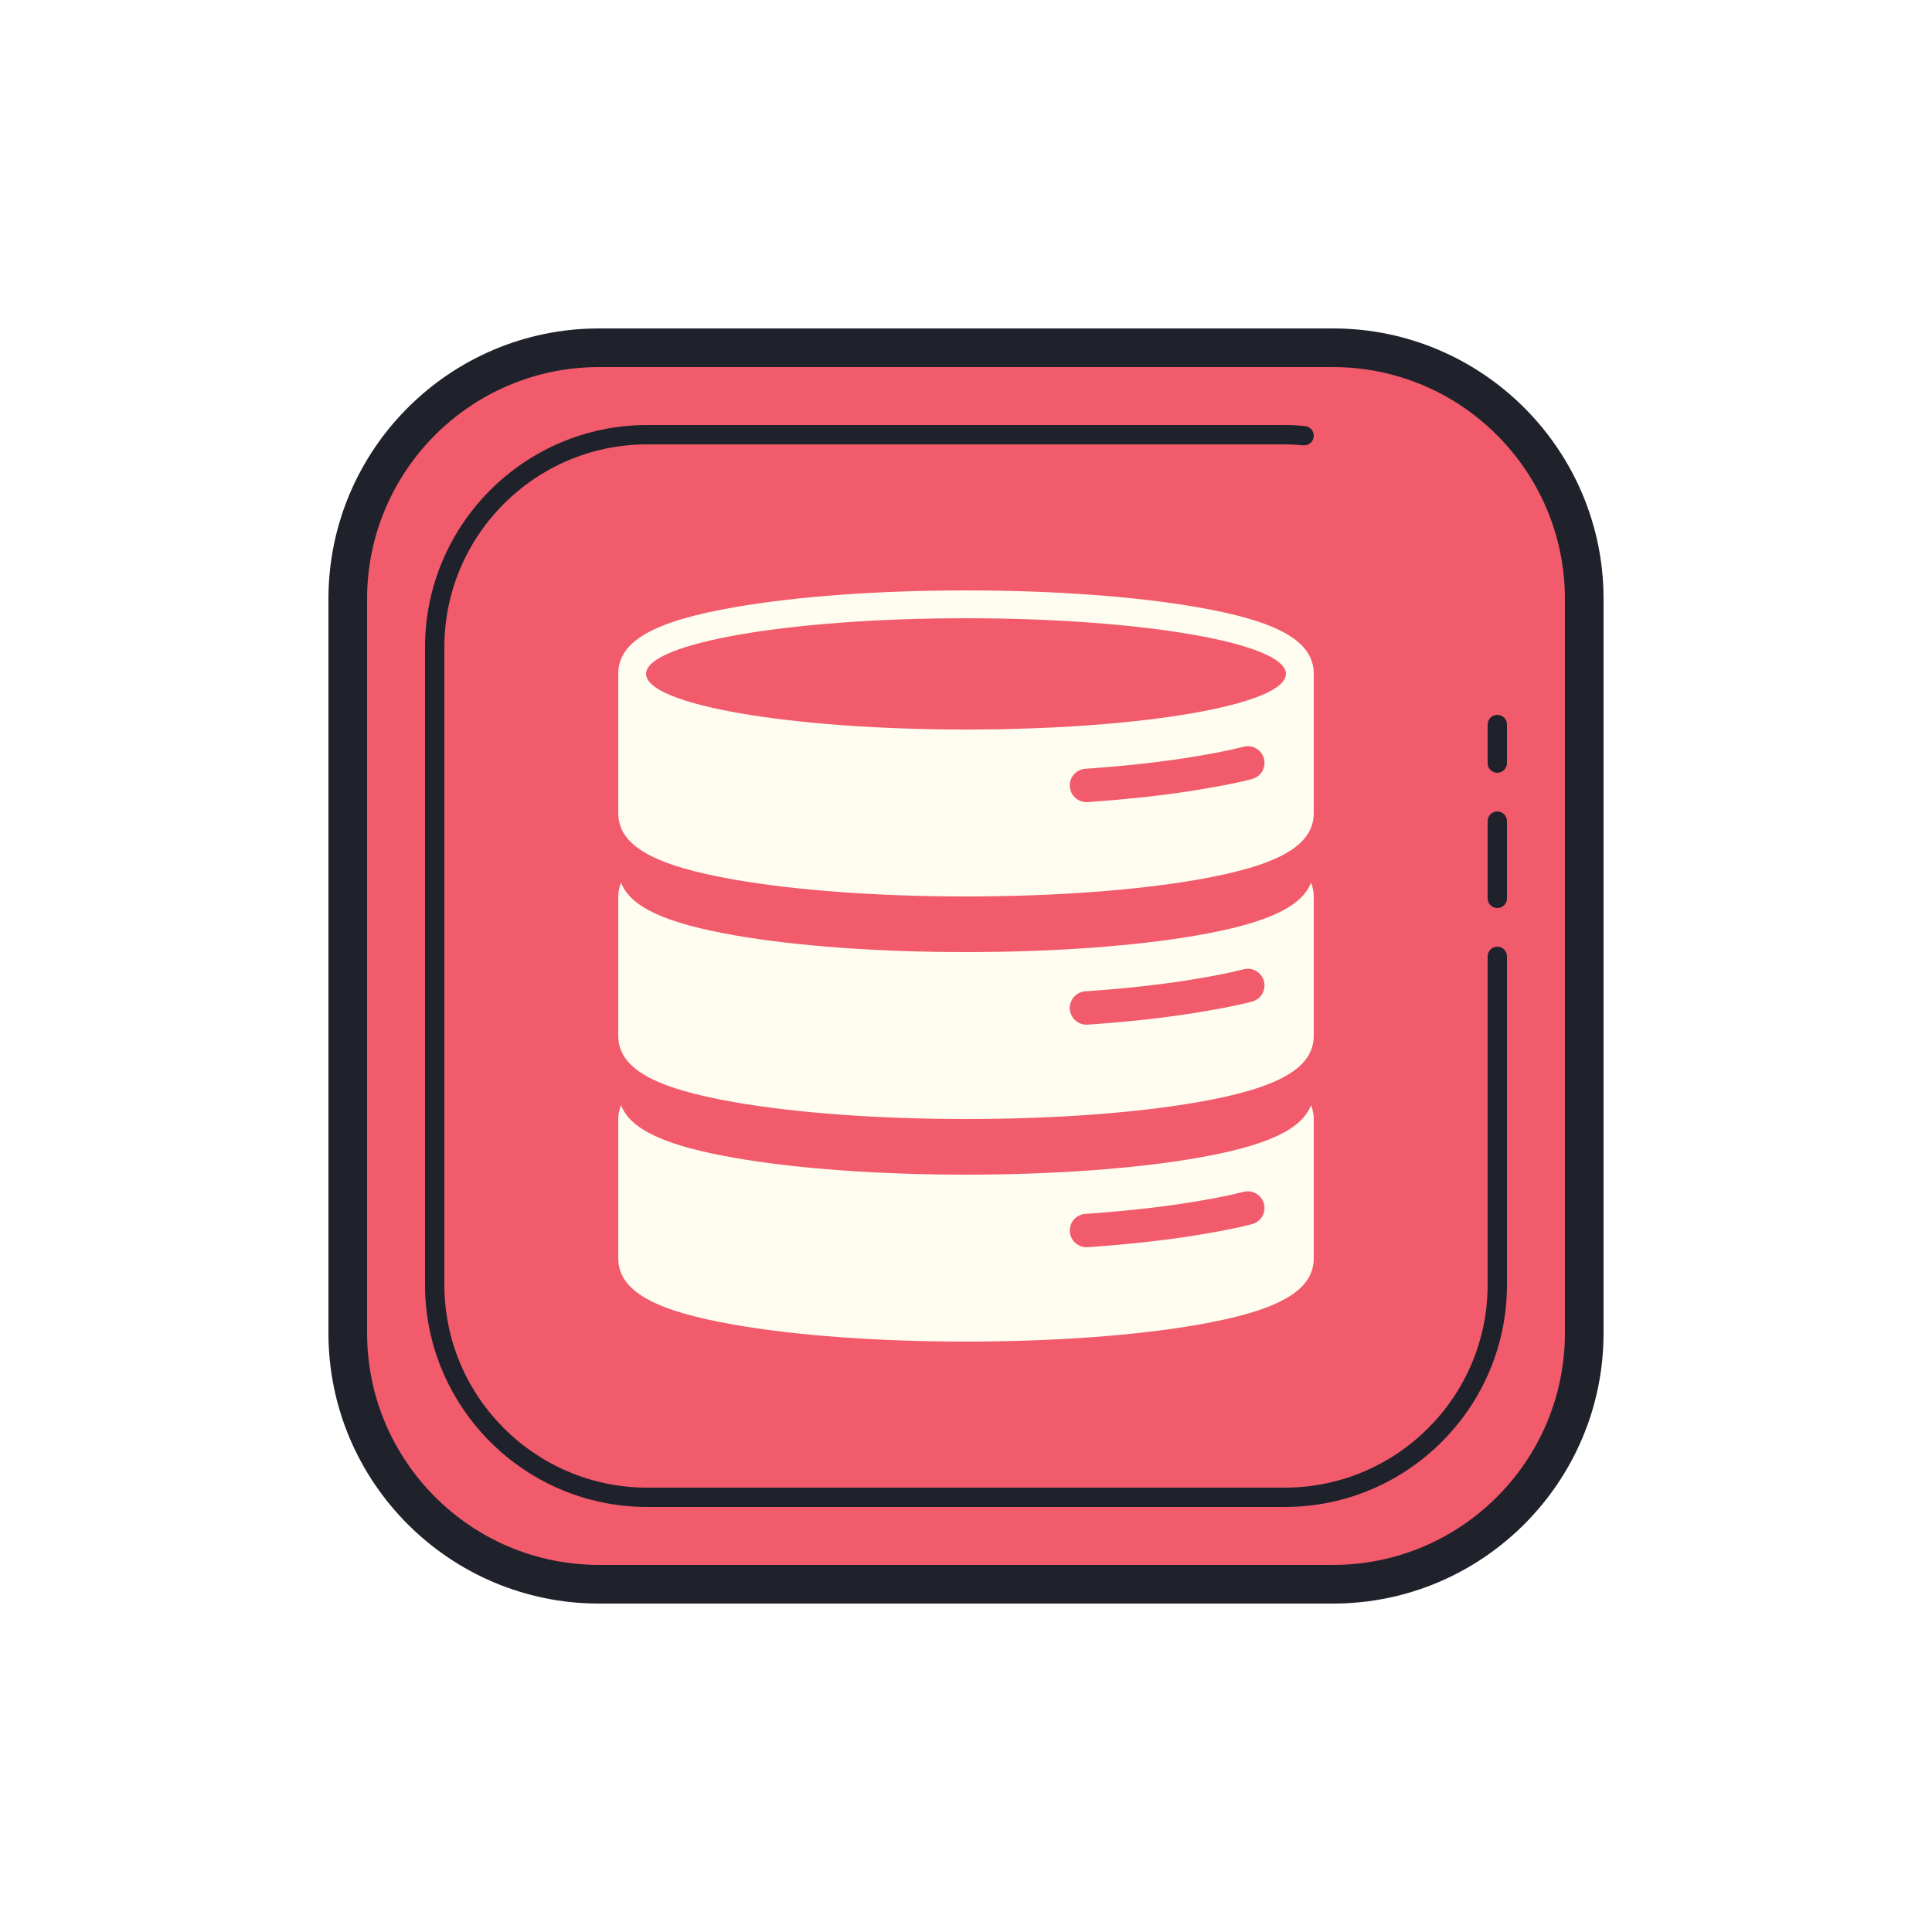
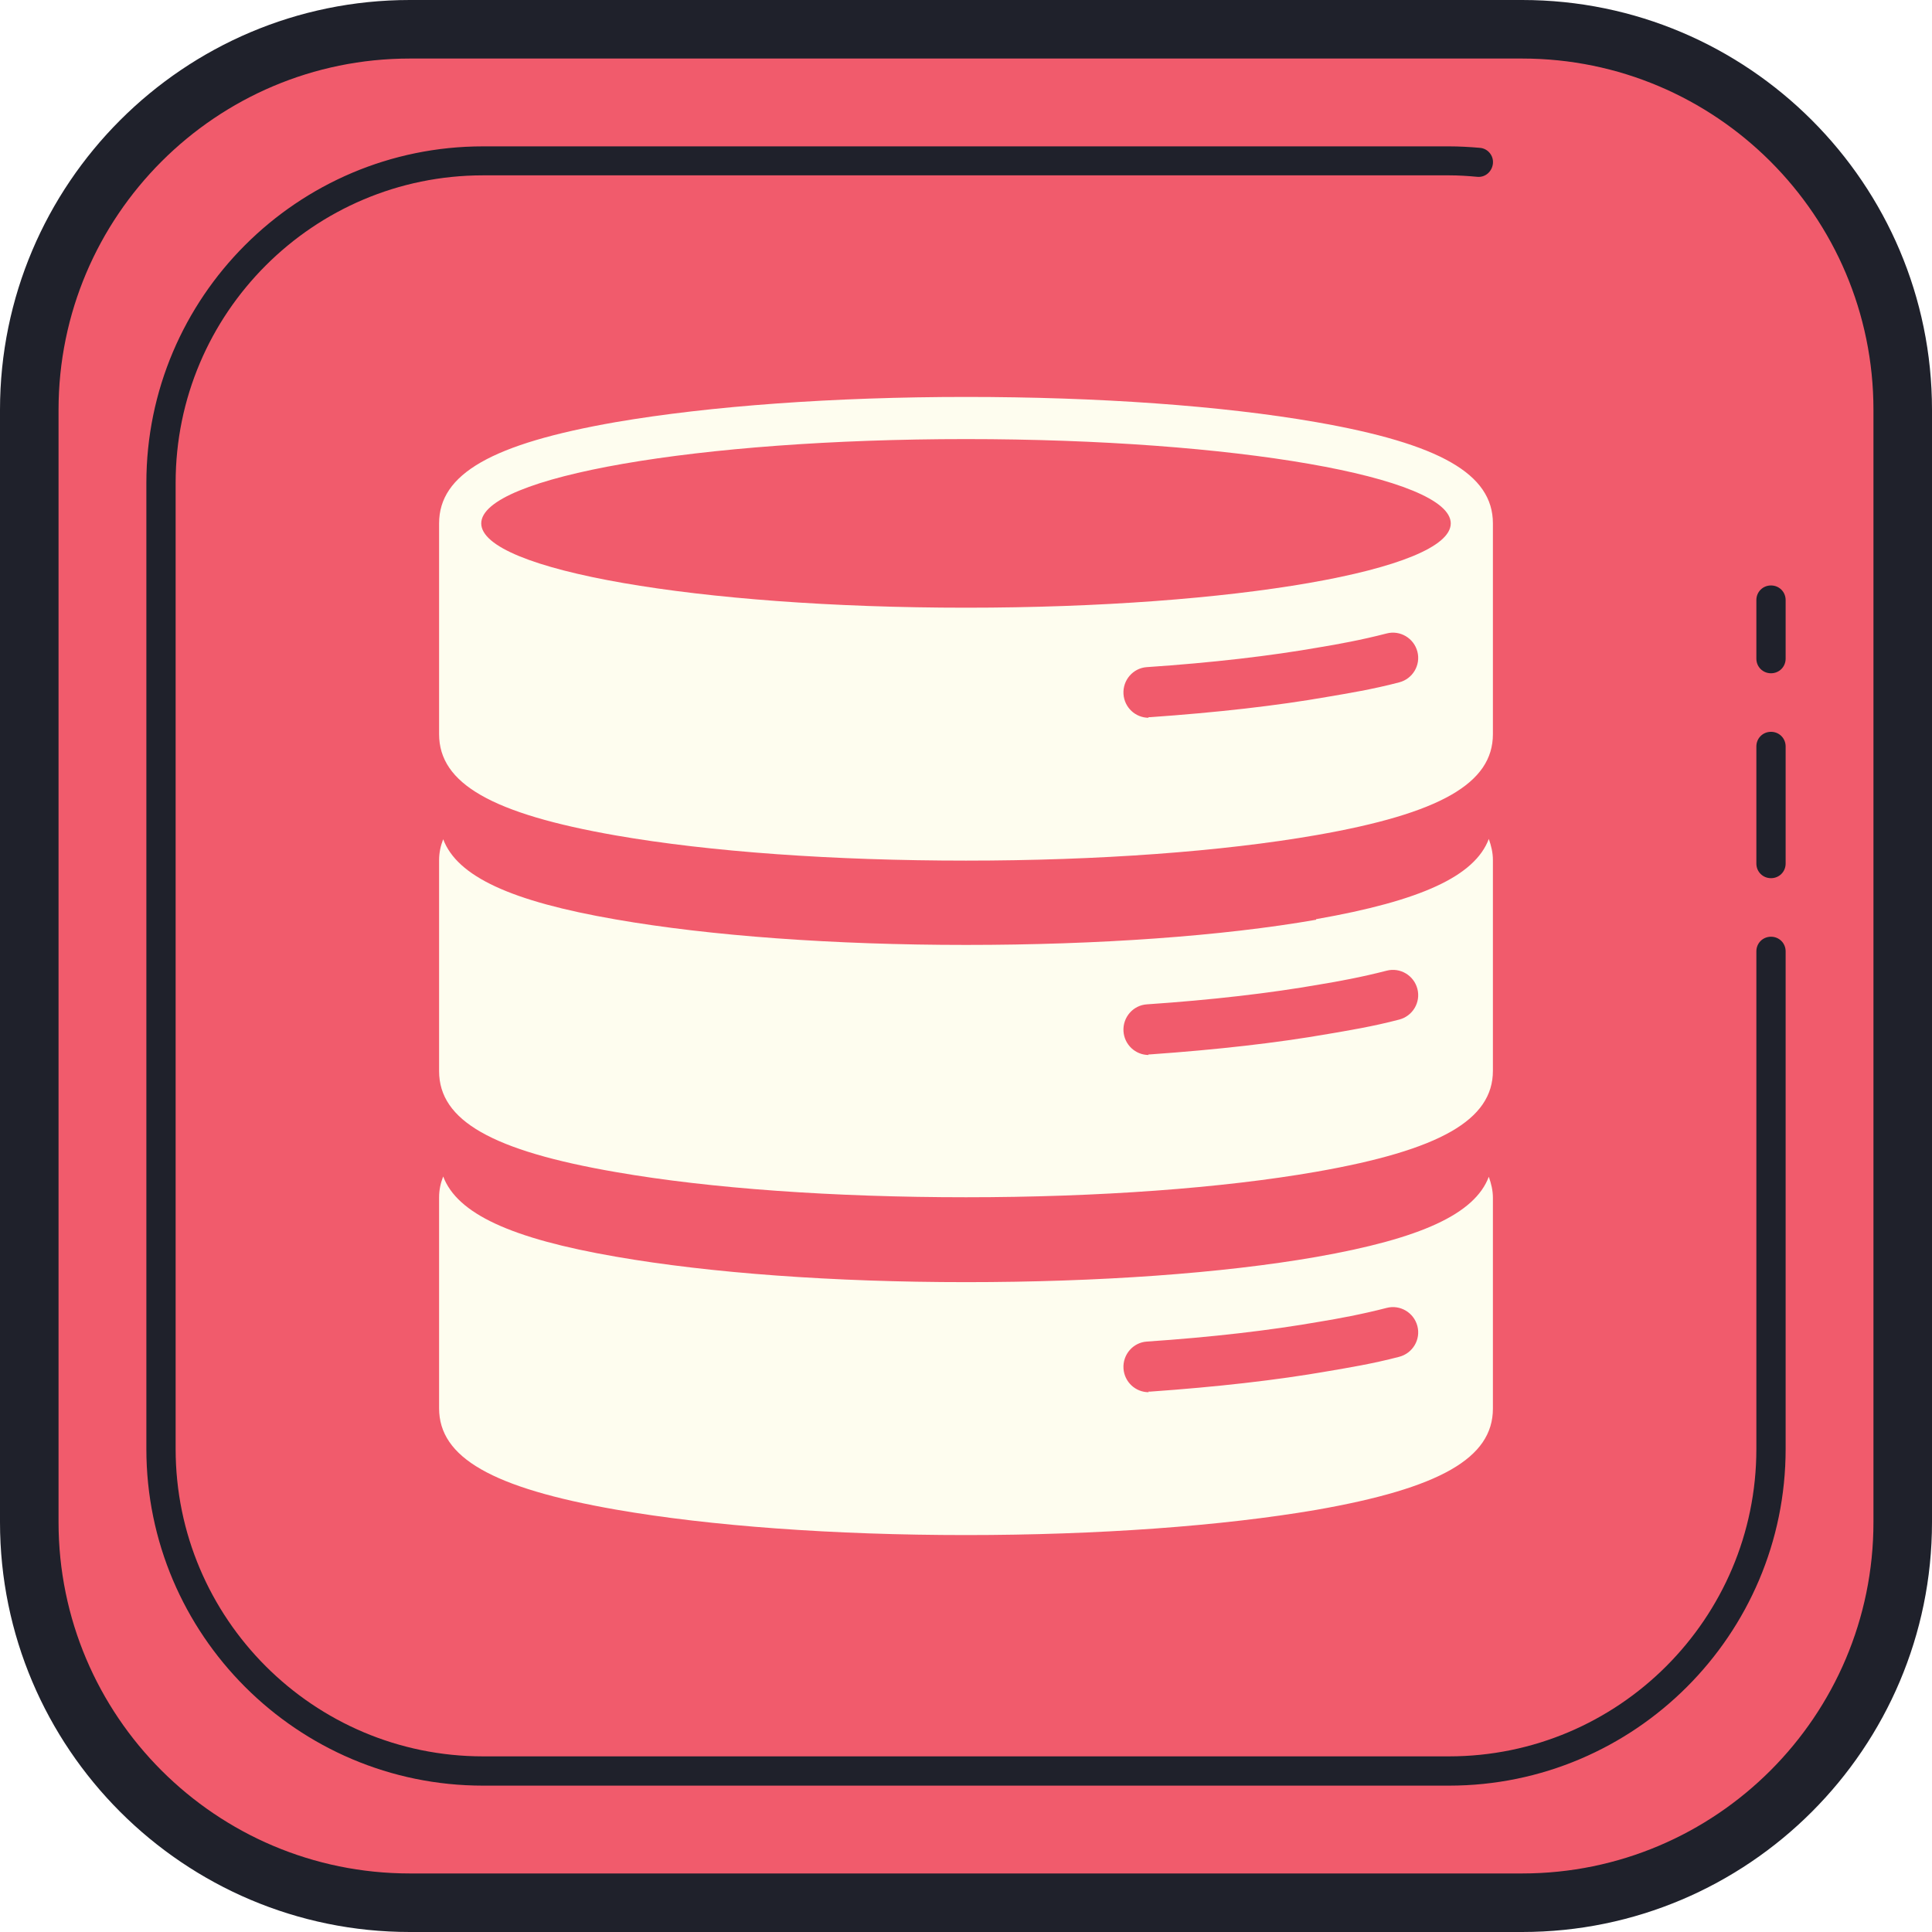
- <svg xmlns="http://www.w3.org/2000/svg" x="0px" y="0px" width="100" height="100" viewBox="0 0 100 100">
-   <path fill="#f15b6c" d="M69,82H31c-7.18,0-13-5.82-13-13V31c0-7.18,5.82-13,13-13h38c7.18,0,13,5.82,13,13v38 C82,76.18,76.18,82,69,82z" />
-   <path fill="#1f212b" d="M66.5,78h-33C27.159,78,22,72.841,22,66.5v-33C22,27.159,27.159,22,33.5,22h33 c0.353,0,0.701,0.021,1.046,0.053c0.275,0.025,0.477,0.269,0.452,0.544c-0.025,0.274-0.258,0.476-0.544,0.452 C67.139,23.02,66.822,23,66.5,23h-33C27.71,23,23,27.71,23,33.5v33C23,72.29,27.71,77,33.5,77h33C72.29,77,77,72.29,77,66.5v-17 c0-0.276,0.224-0.5,0.5-0.5s0.5,0.224,0.5,0.5v17C78,72.841,72.841,78,66.5,78z M77.5,40c-0.276,0-0.5-0.224-0.5-0.5v-2 c0-0.276,0.224-0.5,0.5-0.5s0.5,0.224,0.5,0.5v2C78,39.776,77.776,40,77.5,40z M77.5,47c-0.276,0-0.5-0.224-0.5-0.5v-4 c0-0.276,0.224-0.5,0.5-0.5s0.5,0.224,0.5,0.5v4C78,46.776,77.776,47,77.5,47z" />
-   <path fill="#1f212b" d="M69,83H31c-7.72,0-14-6.28-14-14V31c0-7.72,6.28-14,14-14h38c7.72,0,14,6.28,14,14v38 C83,76.72,76.72,83,69,83z M31,19c-6.617,0-12,5.383-12,12v38c0,6.617,5.383,12,12,12h38c6.617,0,12-5.383,12-12V31 c0-6.617-5.383-12-12-12H31z" />
-   <path fill="#fefdef" d="M61.957,48.415C58.749,48.972,54.504,49.28,50,49.28c-4.503,0-8.749-0.308-11.955-0.865 c-3.593-0.625-5.423-1.467-5.901-2.735C32.058,45.908,32,46.144,32,46.4v7.2c0,1.685,1.809,2.719,6.045,3.455 C41.25,57.612,45.497,57.92,50,57.92c4.504,0,8.749-0.308,11.958-0.865C66.192,56.319,68,55.285,68,53.6v-7.2 c0-0.256-0.056-0.492-0.141-0.72C67.38,46.948,65.549,47.79,61.957,48.415" />
-   <path fill="#fefdef" d="M61.957,59.935C58.749,60.492,54.504,60.8,50,60.8c-4.503,0-8.749-0.308-11.955-0.865 c-3.593-0.625-5.423-1.467-5.901-2.735C32.058,57.428,32,57.664,32,57.92v7.2c0,1.685,1.809,2.719,6.045,3.455 C41.25,69.132,45.497,69.44,50,69.44c4.504,0,8.749-0.308,11.958-0.865C66.192,67.839,68,66.805,68,65.12v-7.2 c0-0.256-0.056-0.492-0.141-0.72C67.38,58.467,65.549,59.31,61.957,59.935" />
-   <path fill="#fefdef" d="M61.958,31.425C58.75,30.867,54.504,30.56,50,30.56c-4.503,0-8.749,0.307-11.956,0.865 C33.809,32.161,32,33.195,32,34.88v7.2c0,1.685,1.809,2.719,6.044,3.455C41.251,46.093,45.497,46.4,50,46.4 c4.504,0,8.749-0.307,11.958-0.865C66.193,44.798,68,43.765,68,42.08v-7.2C68,33.195,66.193,32.161,61.958,31.425z M50,32 c9.147,0,16.56,1.29,16.56,2.88S59.147,37.76,50,37.76c-9.145,0-16.56-1.29-16.56-2.88S40.855,32,50,32z" />
-   <path fill="#f15b6c" d="M56.235,41.517c-0.45,0-0.83-0.349-0.861-0.805c-0.032-0.476,0.327-0.889,0.804-0.921 c2.217-0.151,4.207-0.379,5.914-0.676c0.606-0.104,1.434-0.247,2.278-0.465c0.456-0.12,0.933,0.158,1.053,0.621 c0.119,0.462-0.159,0.933-0.621,1.052c-0.913,0.236-1.781,0.385-2.415,0.495c-1.765,0.307-3.814,0.542-6.092,0.697 C56.275,41.516,56.255,41.517,56.235,41.517z" />
-   <path fill="#f15b6c" d="M56.235,53.037c-0.45,0-0.83-0.349-0.861-0.805c-0.032-0.476,0.327-0.889,0.804-0.921 c2.212-0.151,4.202-0.379,5.914-0.676c0.606-0.104,1.434-0.247,2.278-0.465c0.456-0.121,0.933,0.157,1.053,0.621 c0.119,0.462-0.159,0.933-0.621,1.052c-0.913,0.236-1.781,0.385-2.415,0.495c-1.77,0.308-3.819,0.542-6.092,0.697 C56.275,53.036,56.255,53.037,56.235,53.037z" />
-   <path fill="#f15b6c" d="M56.235,64.556c-0.45,0-0.83-0.35-0.861-0.806c-0.032-0.476,0.327-0.888,0.804-0.92 c2.211-0.151,4.201-0.378,5.914-0.676c0.606-0.104,1.434-0.247,2.278-0.465c0.456-0.12,0.933,0.158,1.053,0.621 c0.119,0.462-0.159,0.933-0.621,1.052c-0.913,0.236-1.781,0.385-2.415,0.495c-1.771,0.308-3.821,0.542-6.092,0.697 C56.275,64.555,56.255,64.556,56.235,64.556z" />
+ <svg xmlns="http://www.w3.org/2000/svg" id="Layer_1" data-name="Layer 1" viewBox="0 0 66 66">
+   <defs>
+     <style>
+       .cls-1 {
+         fill: #f15b6c;
+       }
+ 
+       .cls-2 {
+         fill: #fefdef;
+       }
+ 
+       .cls-3 {
+         fill: #1f212b;
+       }
+     </style>
+   </defs>
+   <path class="cls-1" d="M52,65H14c-7.18,0-13-5.82-13-13V14C1,6.82,6.82,1,14,1H52c7.18,0,13,5.82,13,13V52c0,7.18-5.82,13-13,13Z" />
+   <path class="cls-3" d="M49.5,61H16.5c-6.34,0-11.5-5.16-11.5-11.5V16.5c0-6.34,5.16-11.5,11.5-11.5H49.5c.35,0,.7,.02,1.05,.05,.28,.02,.48,.27,.45,.54-.03,.27-.26,.48-.54,.45-.32-.03-.63-.05-.95-.05H16.5c-5.79,0-10.5,4.71-10.5,10.5V49.5c0,5.79,4.71,10.5,10.5,10.5H49.5c5.79,0,10.5-4.71,10.5-10.5v-17c0-.28,.22-.5,.5-.5s.5,.22,.5,.5v17c0,6.34-5.16,11.5-11.5,11.5Zm11-38c-.28,0-.5-.22-.5-.5v-2c0-.28,.22-.5,.5-.5s.5,.22,.5,.5v2c0,.28-.22,.5-.5,.5Zm0,7c-.28,0-.5-.22-.5-.5v-4c0-.28,.22-.5,.5-.5s.5,.22,.5,.5v4c0,.28-.22,.5-.5,.5Z" />
+   <path class="cls-3" d="M52,66H14c-7.72,0-14-6.28-14-14V14C0,6.28,6.28,0,14,0H52c7.72,0,14,6.28,14,14V52c0,7.72-6.28,14-14,14ZM14,2C7.38,2,2,7.38,2,14V52c0,6.62,5.38,12,12,12H52c6.62,0,12-5.38,12-12V14c0-6.62-5.38-12-12-12H14Z" />
+   <path class="cls-2" d="M44.96,31.42c-3.21,.56-7.45,.86-11.96,.86s-8.75-.31-11.96-.87c-3.59-.62-5.42-1.47-5.9-2.74-.09,.23-.14,.46-.14,.72v7.2c0,1.69,1.81,2.72,6.04,3.45,3.21,.56,7.45,.86,11.96,.86s8.75-.31,11.96-.87c4.23-.74,6.04-1.77,6.04-3.45v-7.2c0-.26-.06-.49-.14-.72-.48,1.27-2.31,2.11-5.9,2.74" />
+   <path class="cls-2" d="M44.96,42.94c-3.21,.56-7.45,.86-11.96,.86s-8.75-.31-11.96-.87c-3.59-.62-5.42-1.47-5.9-2.74-.09,.23-.14,.46-.14,.72v7.2c0,1.68,1.81,2.72,6.04,3.46,3.21,.56,7.45,.87,11.96,.87s8.75-.31,11.96-.86c4.23-.74,6.04-1.77,6.04-3.46v-7.2c0-.26-.06-.49-.14-.72-.48,1.27-2.31,2.11-5.9,2.74" />
+   <path class="cls-2" d="M44.96,14.42c-3.21-.56-7.45-.86-11.96-.86s-8.75,.31-11.96,.86c-4.24,.74-6.04,1.77-6.04,3.46v7.2c0,1.69,1.81,2.72,6.04,3.46,3.21,.56,7.45,.86,11.96,.86s8.75-.31,11.96-.87c4.24-.74,6.04-1.77,6.04-3.45v-7.2c0-1.69-1.81-2.72-6.04-3.46Zm-11.96,.58c9.15,0,16.56,1.29,16.56,2.88s-7.41,2.88-16.56,2.88-16.56-1.29-16.56-2.88,7.41-2.88,16.56-2.88Z" />
+   <path class="cls-1" d="M39.24,24.52c-.45,0-.83-.35-.86-.81-.03-.48,.33-.89,.8-.92,2.22-.15,4.21-.38,5.91-.68,.61-.1,1.43-.25,2.28-.47,.46-.12,.93,.16,1.05,.62,.12,.46-.16,.93-.62,1.05-.91,.24-1.78,.38-2.42,.49-1.76,.31-3.81,.54-6.09,.7-.02,0-.04,0-.06,0Z" />
+   <path class="cls-1" d="M39.24,36.04c-.45,0-.83-.35-.86-.81-.03-.48,.33-.89,.8-.92,2.21-.15,4.2-.38,5.91-.68,.61-.1,1.43-.25,2.28-.47,.46-.12,.93,.16,1.05,.62,.12,.46-.16,.93-.62,1.05-.91,.24-1.78,.38-2.42,.49-1.77,.31-3.82,.54-6.09,.7-.02,0-.04,0-.06,0Z" />
+   <path class="cls-1" d="M39.24,47.56c-.45,0-.83-.35-.86-.81-.03-.48,.33-.89,.8-.92,2.21-.15,4.2-.38,5.91-.68,.61-.1,1.43-.25,2.28-.47,.46-.12,.93,.16,1.05,.62,.12,.46-.16,.93-.62,1.05-.91,.24-1.78,.38-2.42,.49-1.77,.31-3.82,.54-6.09,.7-.02,0-.04,0-.06,0Z" />
</svg>
